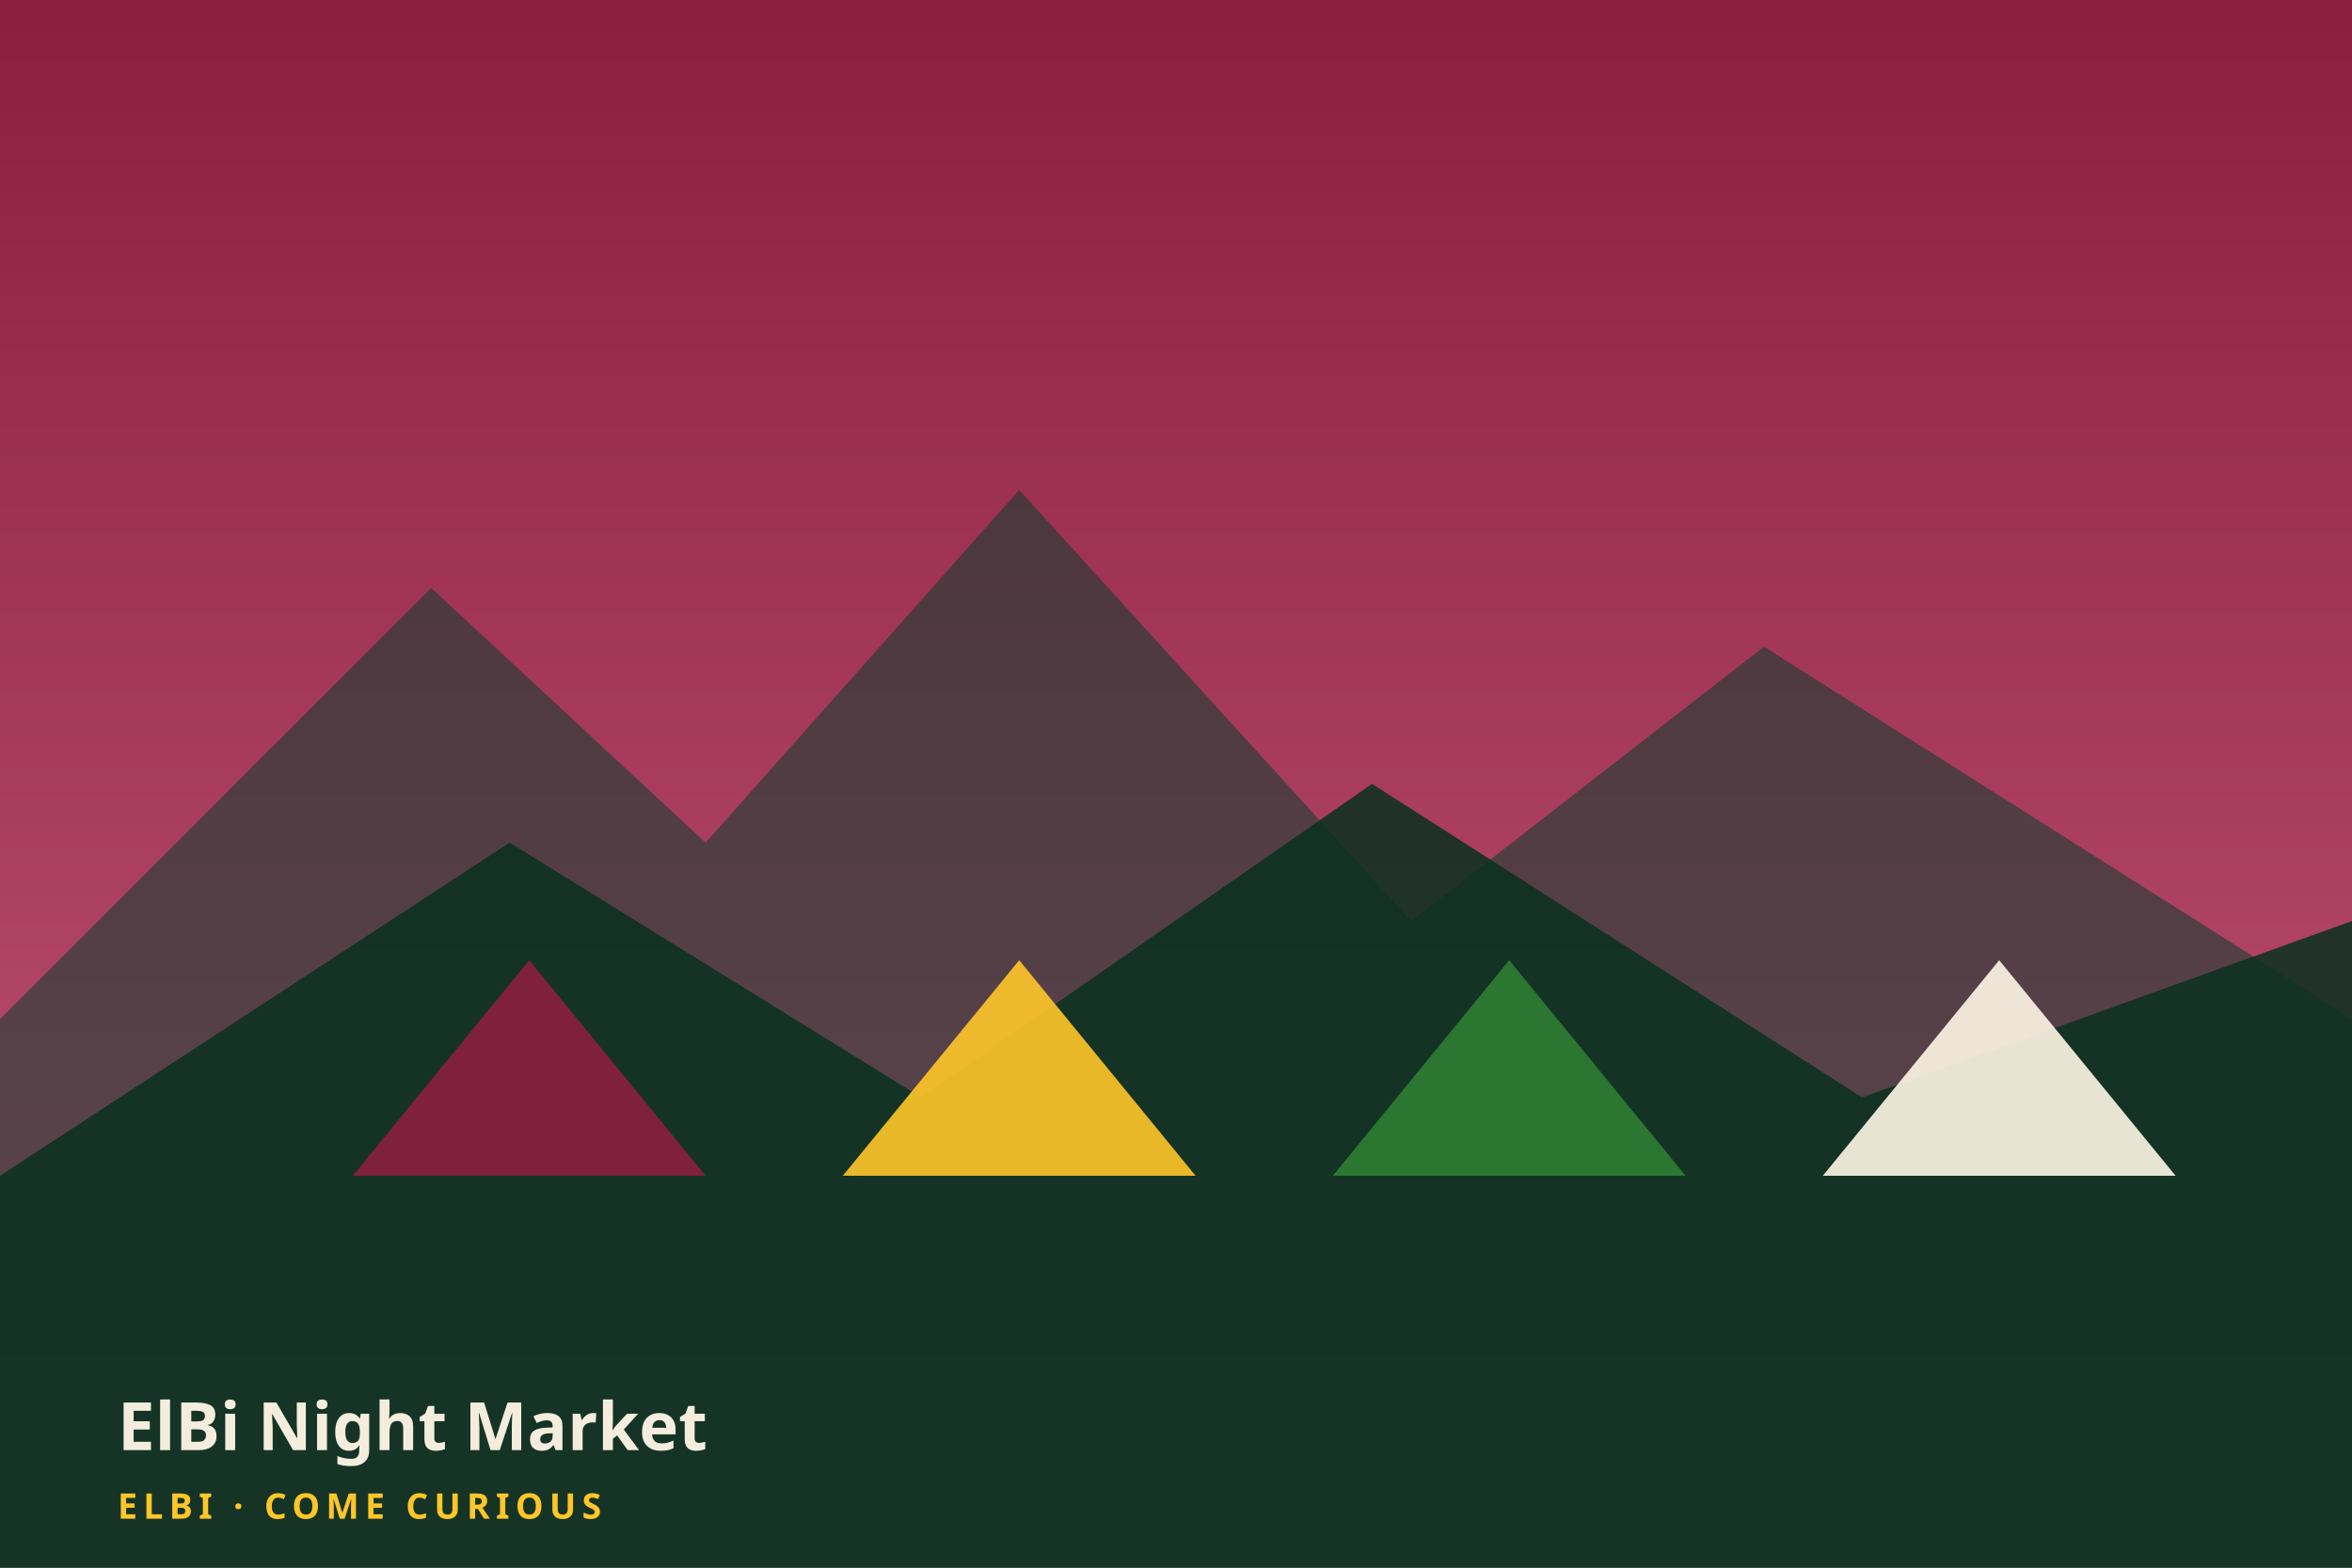
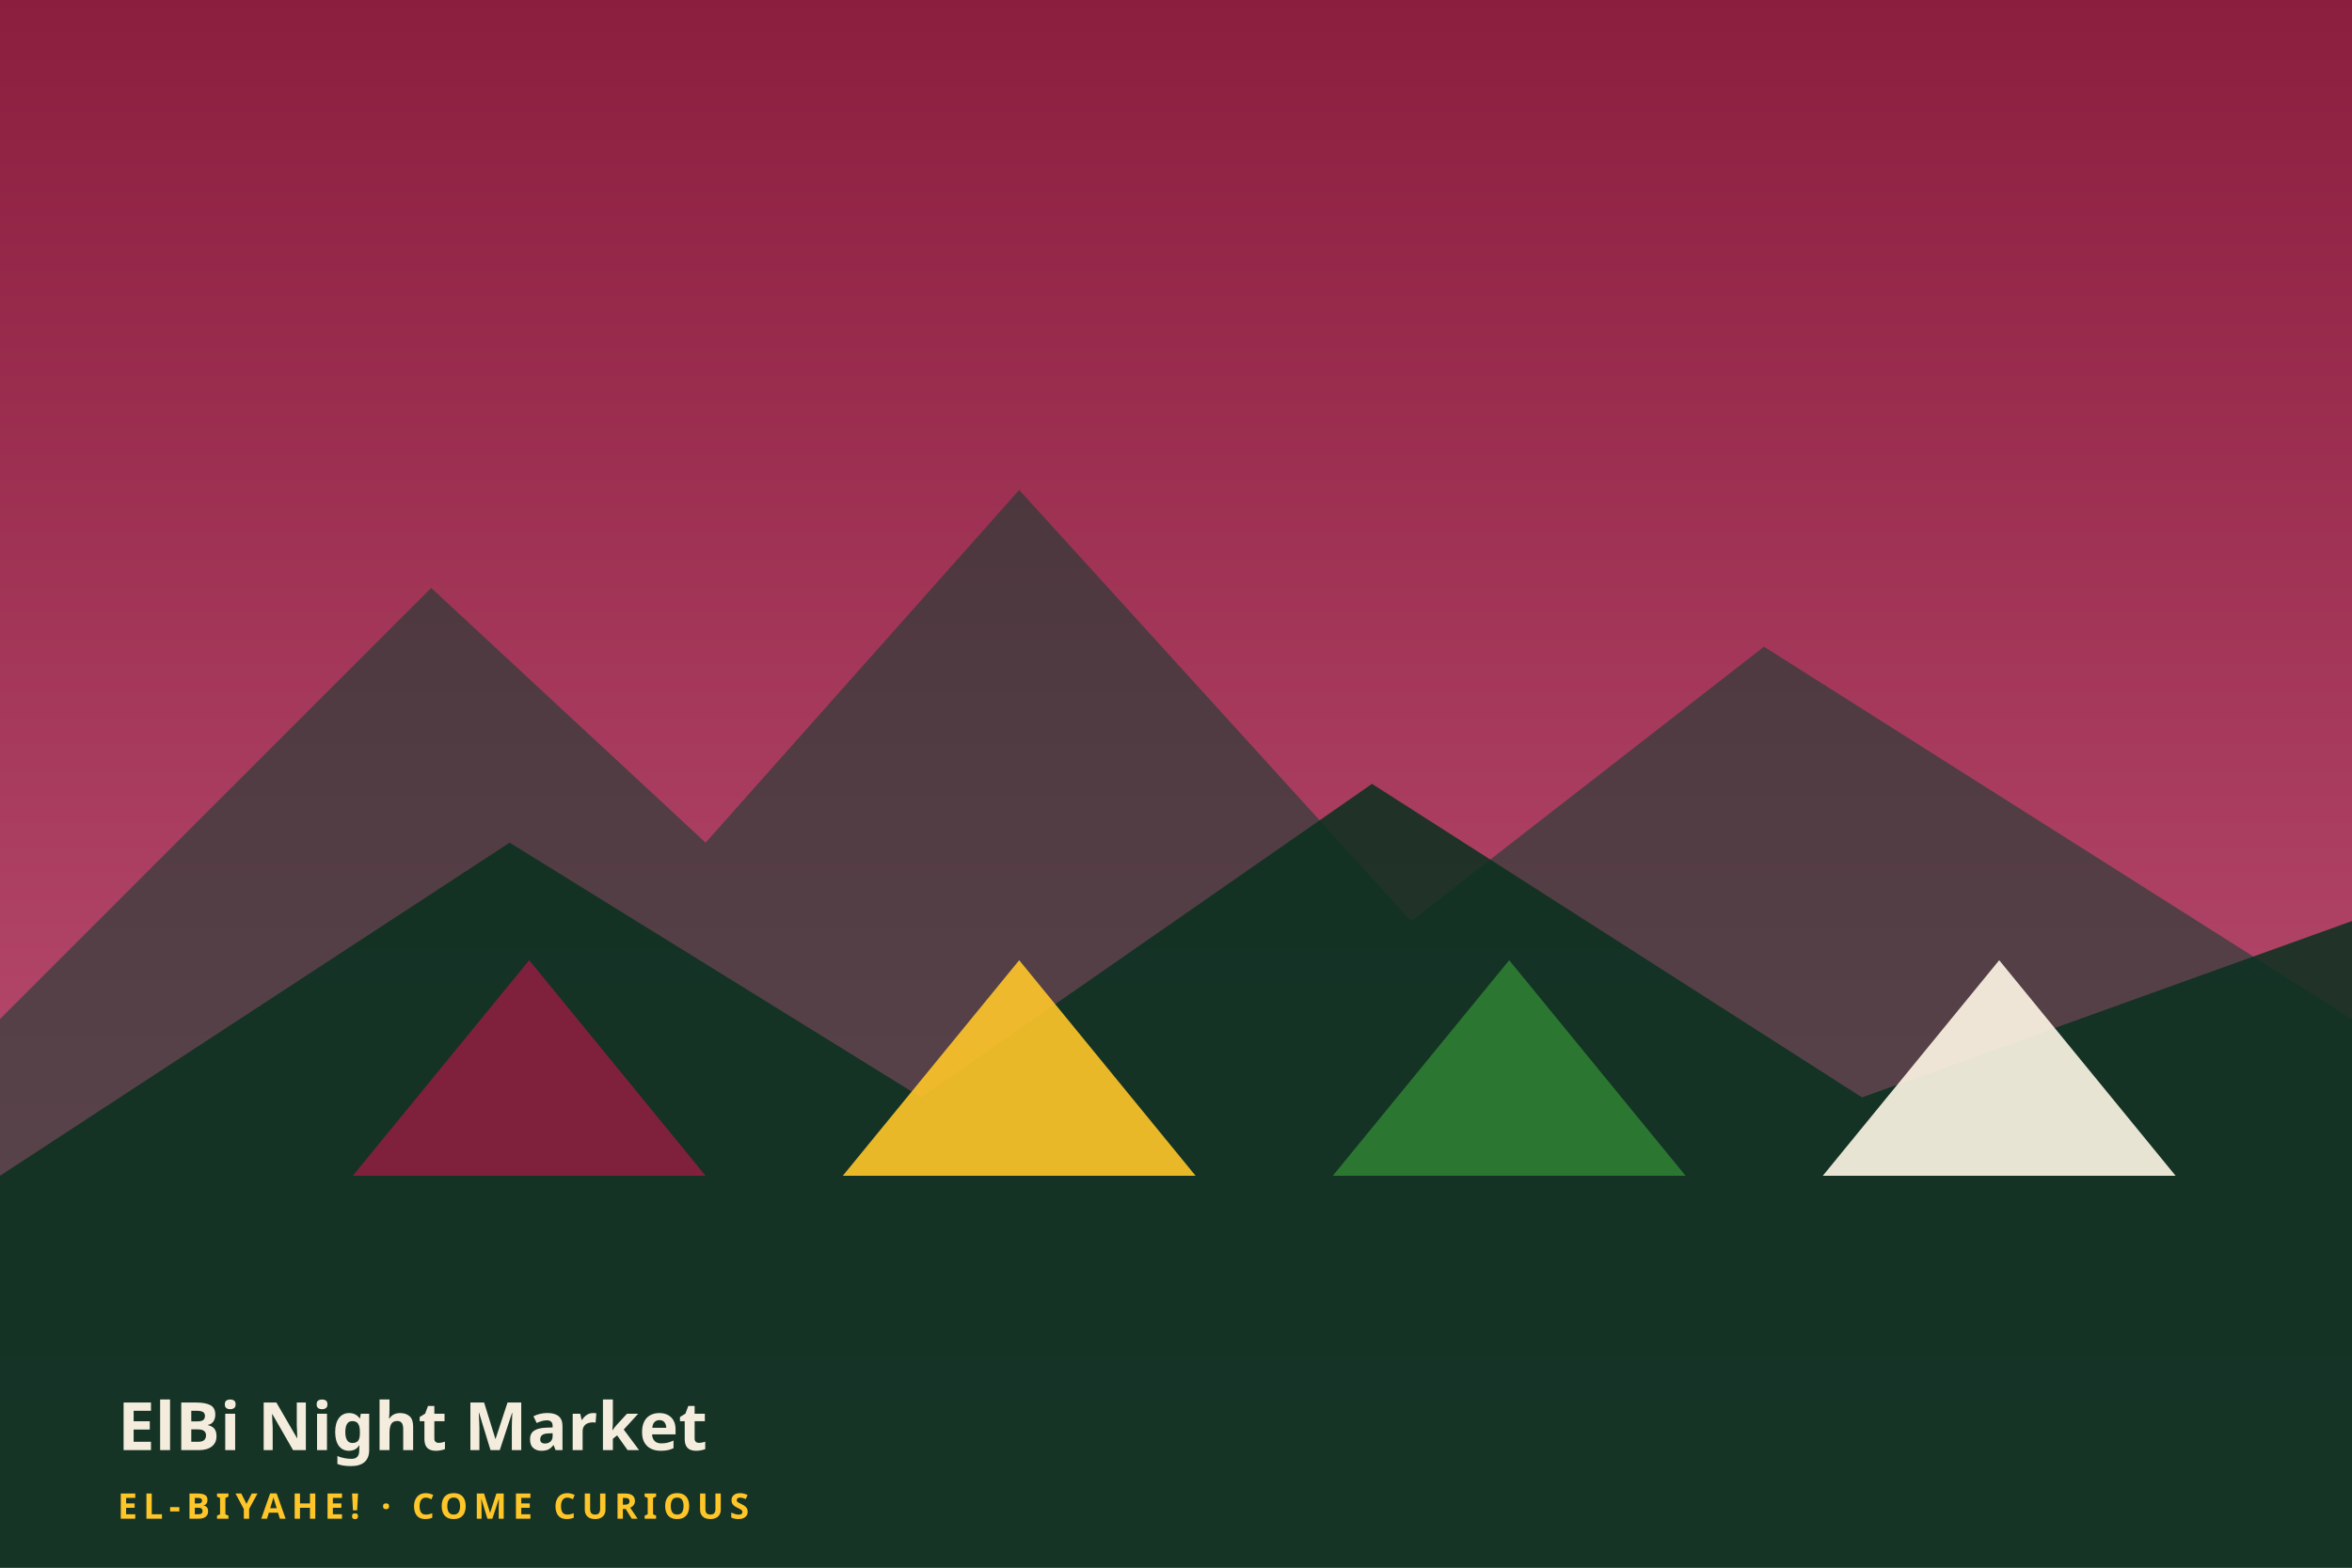
<svg xmlns="http://www.w3.org/2000/svg" width="1200" height="800" viewBox="0 0 1200 800" font-family="Poppins,Segoe UI,sans-serif">
  <defs>
    <linearGradient id="sky" x1="0" y1="0" x2="0" y2="1">
      <stop offset="0" stop-color="#8B1E3F" />
      <stop offset="1" stop-color="#c65a7d" />
    </linearGradient>
  </defs>
  <rect width="1200" height="800" fill="url(#sky)" />
  <path d="M0 520 L220 300 L360 430 L520 250 L720 470 L900 330 L1200 520 L1200 800 L0 800 Z" fill="#0B3D2E" opacity="0.55" />
  <path d="M0 600 L260 430 L470 560 L700 400 L950 560 L1200 470 L1200 800 L0 800 Z" fill="#08301F" opacity="0.85" />
  <g>
    <path d="M180 600 l90 -110 l90 110 z" fill="#8B1E3F" opacity="0.9" />
    <path d="M430 600 l90 -110 l90 110 z" fill="#FFC629" opacity="0.9" />
    <path d="M680 600 l90 -110 l90 110 z" fill="#2E7D32" opacity="0.9" />
    <path d="M930 600 l90 -110 l90 110 z" fill="#FFF7E6" opacity="0.9" />
  </g>
  <text x="60" y="740" fill="#FFF7E6" font-size="34" font-weight="700" opacity="0.95">ElBi Night Market</text>
-   <text x="60" y="775" fill="#FFC629" font-size="18" font-weight="600" letter-spacing="3">ELBI · COME CURIOUS</text>
+   <text x="60" y="775" fill="#FFC629" font-size="18" font-weight="600" letter-spacing="3">EL-BIYAHE! · COME CURIOUS</text>
</svg>
